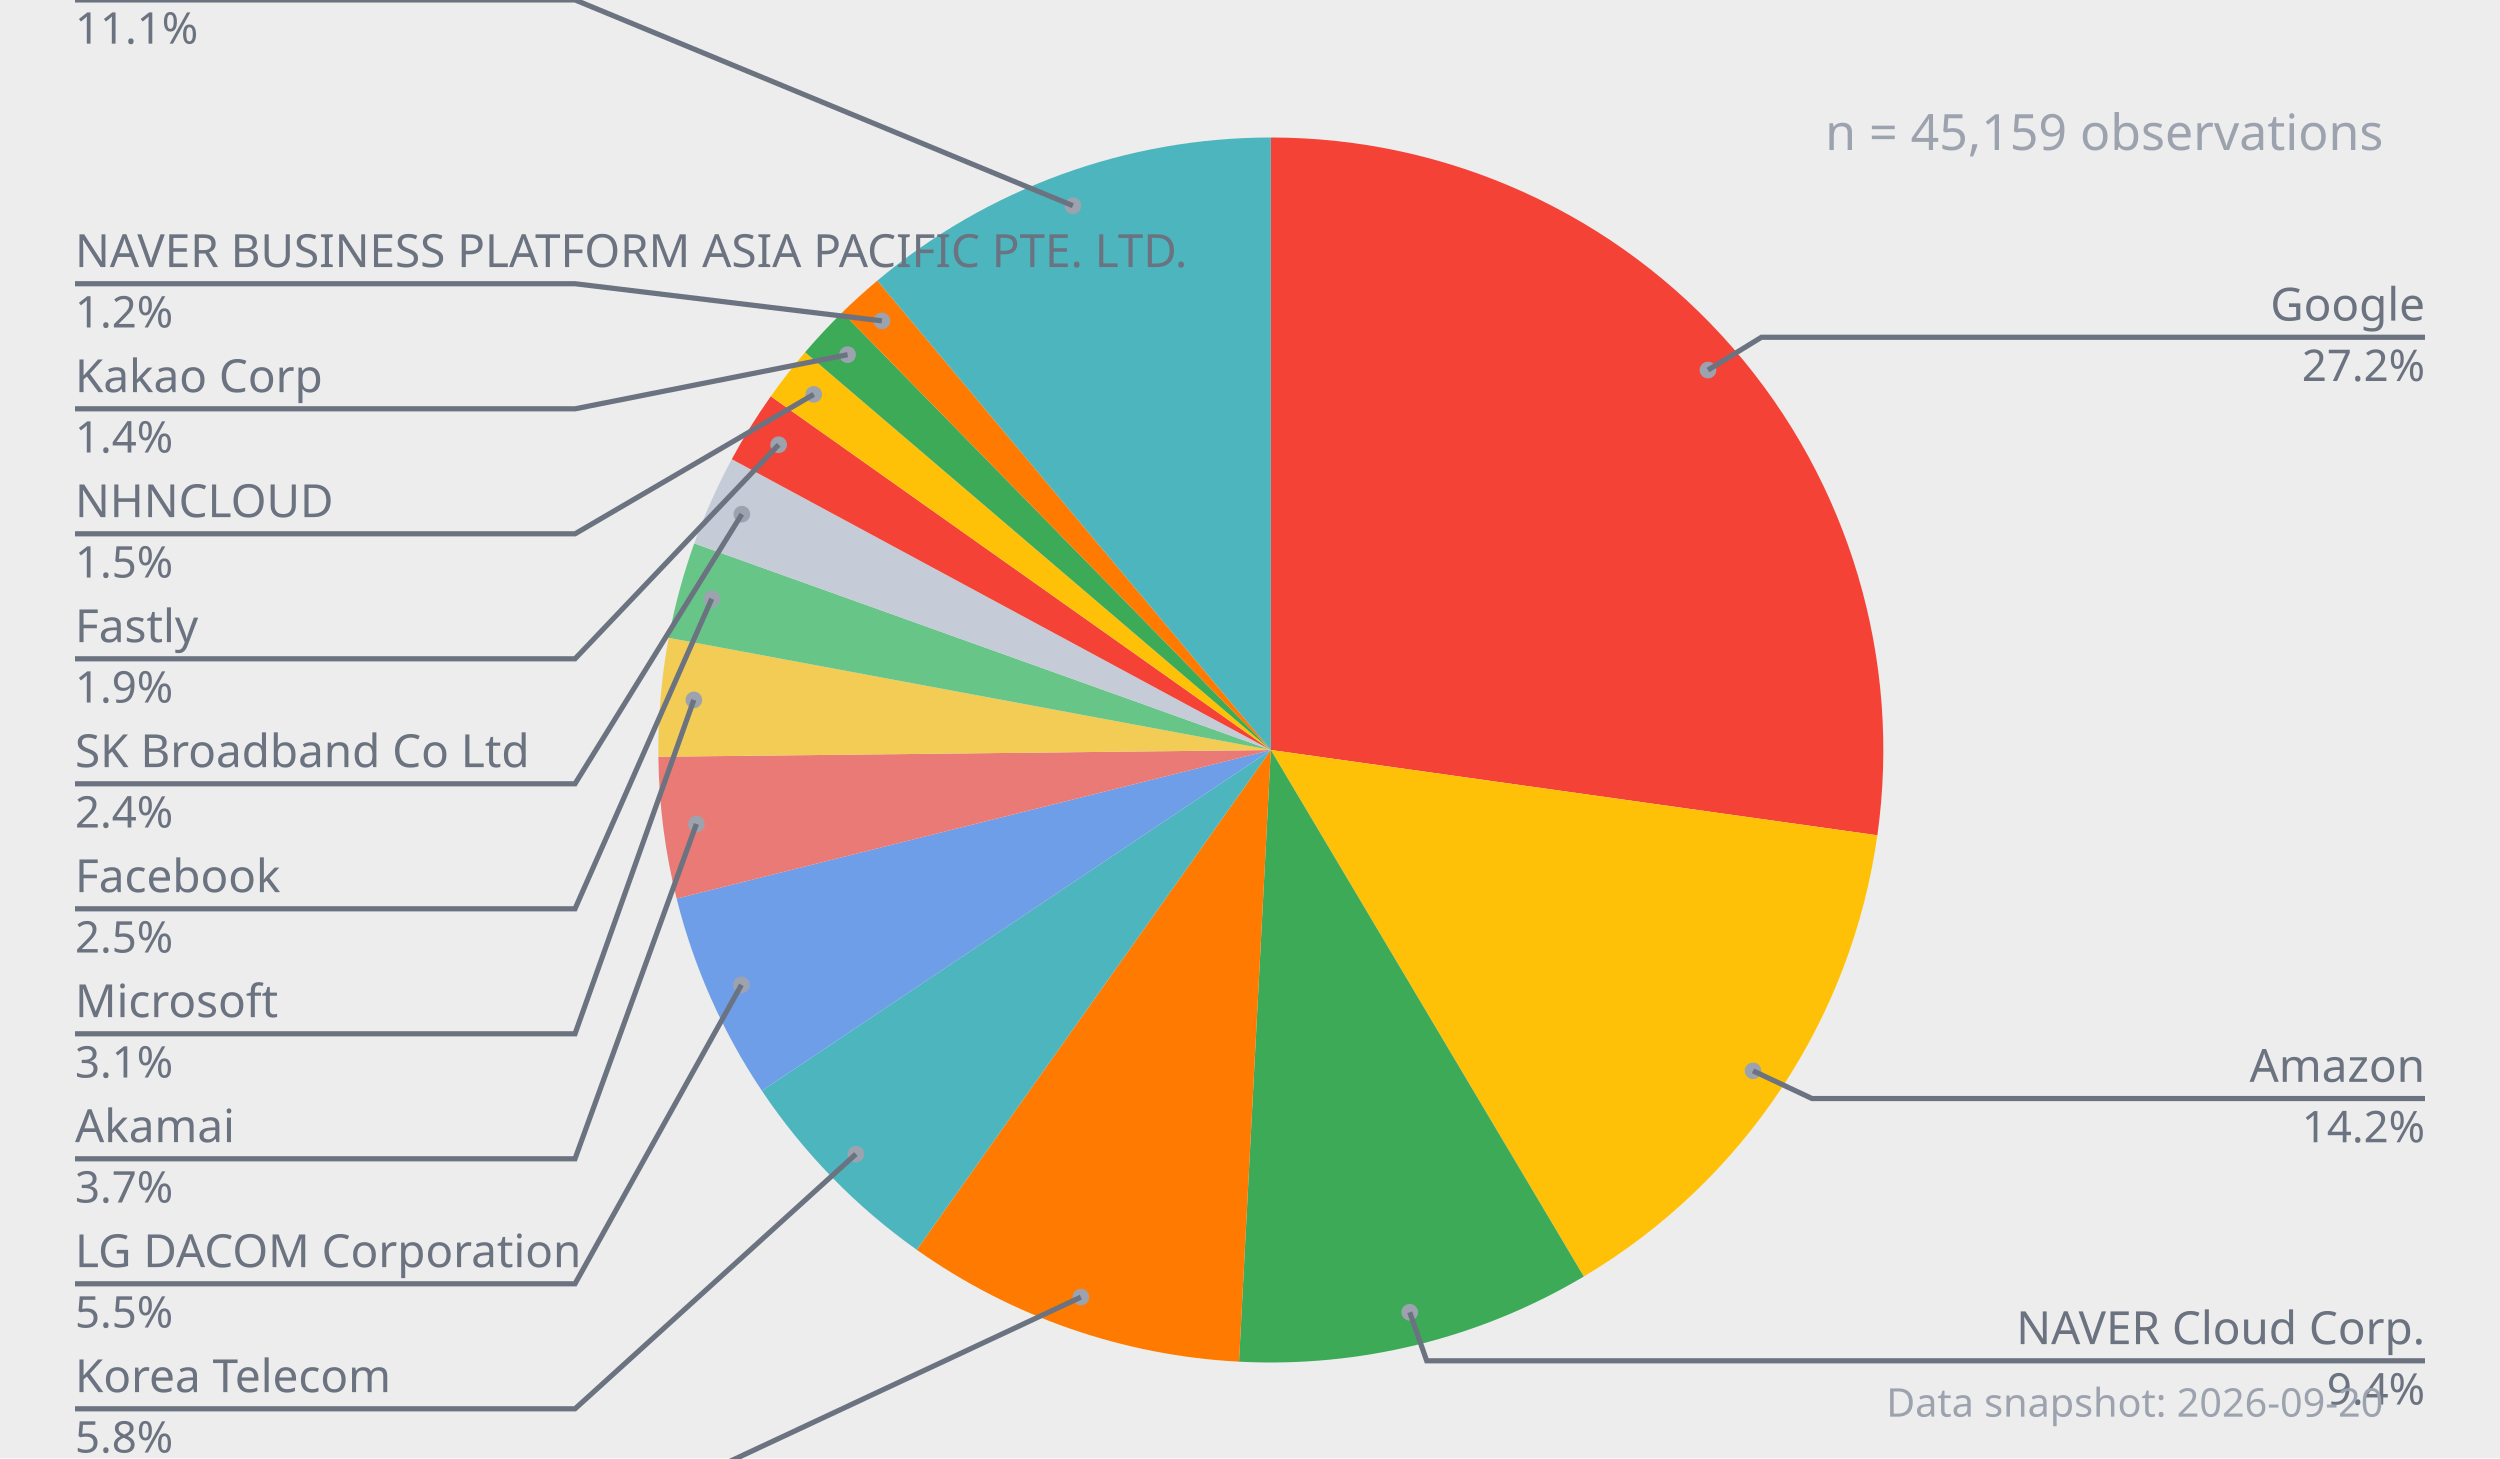
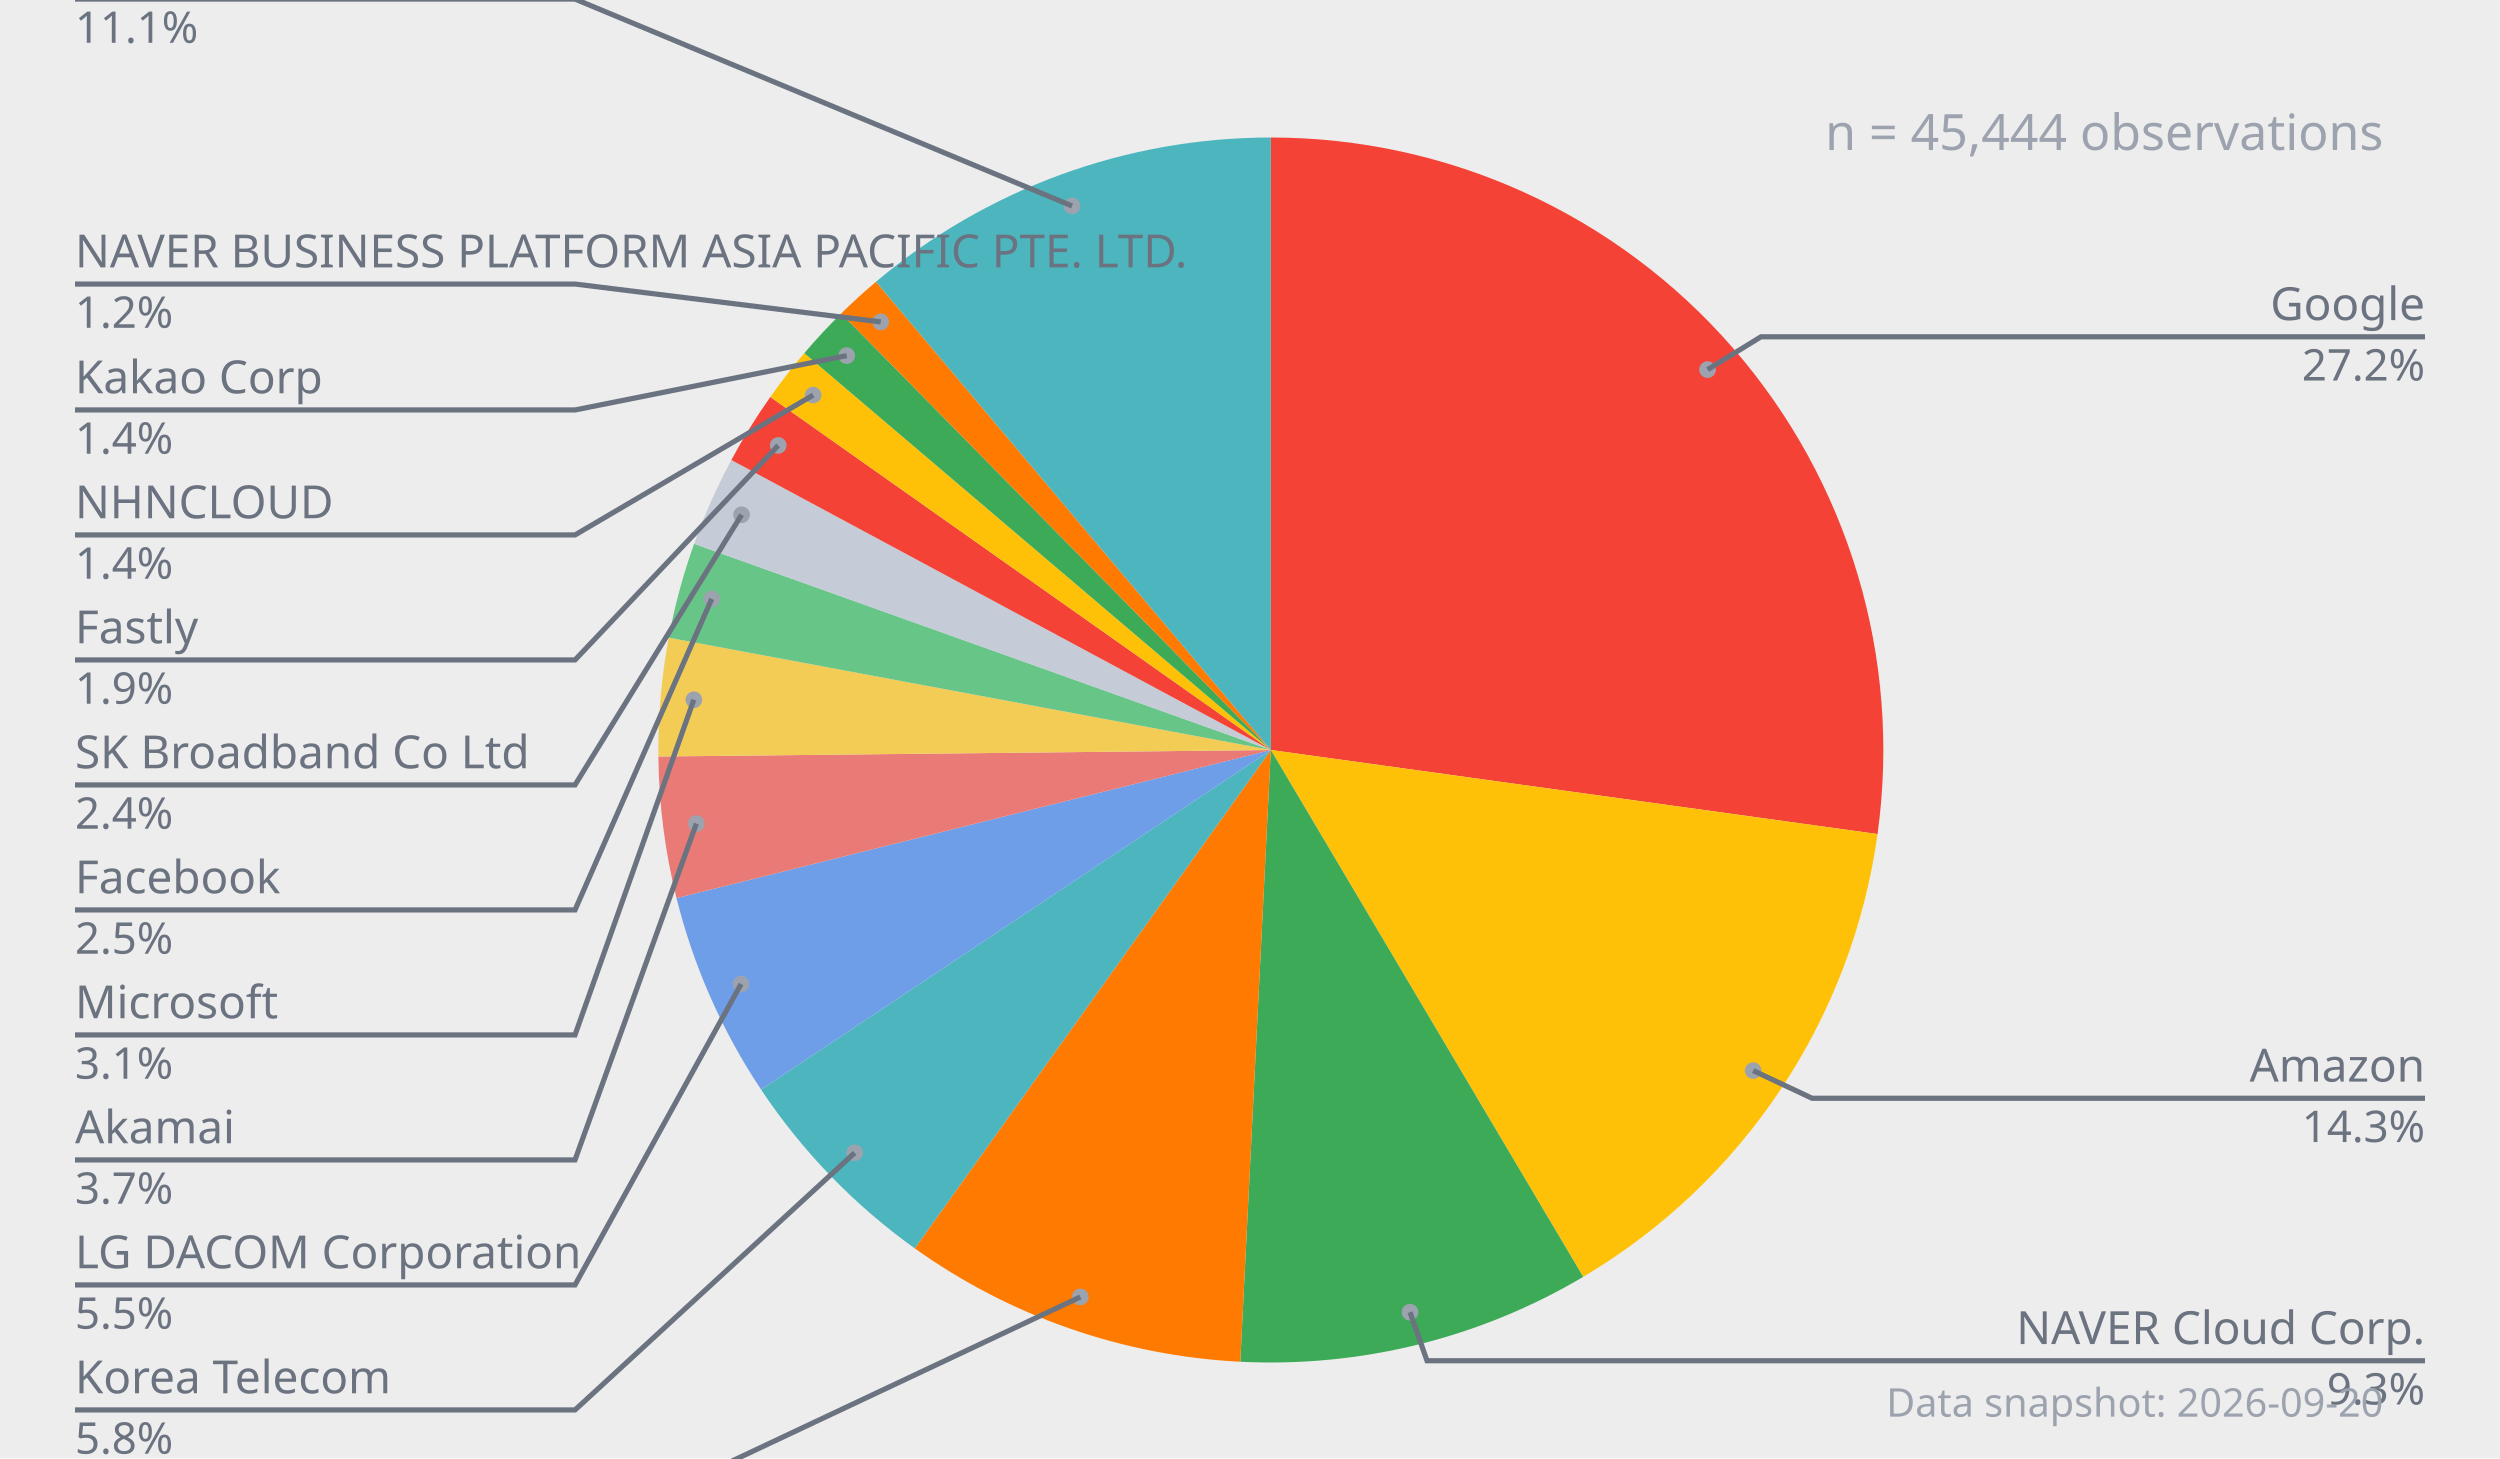
<svg xmlns="http://www.w3.org/2000/svg" width="1200" height="700" viewBox="0 0 1200 700">
  <rect width="100%" height="100%" fill="#EDEDED" />
-   <text x="1144" y="72" text-anchor="end" font-family="'Noto Sans TC','PingFang TC','Microsoft JhengHei',sans-serif" font-size="24" font-weight="400" fill="#9CA3AF">n = 45,159 observations</text>
-   <path d="M 610 360 L 610 66 A 294 294 0 0 1 901.135 400.946 Z" fill="#F44336" />
-   <path d="M 610 360 L 901.135 400.946 A 294 294 0 0 1 760.221 612.725 Z" fill="#FFC107" />
-   <path d="M 610 360 L 760.221 612.725 A 294 294 0 0 1 594.729 653.603 Z" fill="#3DAA57" />
-   <path d="M 610 360 L 594.729 653.603 A 294 294 0 0 1 440.029 599.887 Z" fill="#FF7A00" />
-   <path d="M 610 360 L 440.029 599.887 A 294 294 0 0 1 365.698 523.562 Z" fill="#4CB5BE" />
-   <path d="M 610 360 L 365.698 523.562 A 294 294 0 0 1 324.783 431.326 Z" fill="#6F9EE8" />
-   <path d="M 610 360 L 324.783 431.326 A 294 294 0 0 1 316.018 363.242 Z" fill="#E97A75" />
-   <path d="M 610 360 L 316.018 363.242 A 294 294 0 0 1 320.972 306.157 Z" fill="#F2CC55" />
-   <path d="M 610 360 L 320.972 306.157 A 294 294 0 0 1 333.229 260.834 Z" fill="#67C587" />
-   <path d="M 610 360 L 333.229 260.834 A 294 294 0 0 1 351.251 220.411 Z" fill="#C5CCD8" />
-   <path d="M 610 360 L 351.251 220.411 A 294 294 0 0 1 369.977 190.221 Z" fill="#F44336" />
-   <path d="M 610 360 L 369.977 190.221 A 294 294 0 0 1 386.424 169.082 Z" fill="#FFC107" />
-   <path d="M 610 360 L 386.424 169.082 A 294 294 0 0 1 404.288 149.956 Z" fill="#3DAA57" />
-   <path d="M 610 360 L 404.288 149.956 A 294 294 0 0 1 421.135 134.687 Z" fill="#FF7A00" />
-   <path d="M 610 360 L 421.135 134.687 A 294 294 0 0 1 610 66 Z" fill="#4CB5BE" />
-   <circle cx="514.985" cy="98.741" r="4" fill="#9CA3AF" />
-   <polyline points="514.985,98.741 276,-0.044 36,-0.044" fill="none" stroke="#6B7280" stroke-width="2.5" />
-   <text x="36" y="-8.044" text-anchor="start" font-family="'Noto Sans TC','PingFang TC','Microsoft JhengHei',sans-serif" font-size="22" font-weight="400" fill="#6B7280">Others (&lt;1%)</text>
-   <text x="36" y="20.956" text-anchor="start" font-family="'Noto Sans TC','PingFang TC','Microsoft JhengHei',sans-serif" font-size="21" font-weight="400" fill="#6B7280">11.1%</text>
-   <circle cx="423.309" cy="154.014" r="4" fill="#9CA3AF" />
-   <polyline points="423.309,154.014 276,136.186 36,136.186" fill="none" stroke="#6B7280" stroke-width="2.5" />
-   <text x="36" y="128.186" text-anchor="start" font-family="'Noto Sans TC','PingFang TC','Microsoft JhengHei',sans-serif" font-size="22" font-weight="400" fill="#6B7280">NAVER BUSINESS PLATFORM ASIA PACIFIC PTE. LTD.</text>
-   <text x="36" y="157.186" text-anchor="start" font-family="'Noto Sans TC','PingFang TC','Microsoft JhengHei',sans-serif" font-size="21" font-weight="400" fill="#6B7280">1.2%</text>
-   <circle cx="406.836" cy="170.242" r="4" fill="#9CA3AF" />
-   <polyline points="406.836,170.242 276,196.231 36,196.231" fill="none" stroke="#6B7280" stroke-width="2.5" />
-   <text x="36" y="188.231" text-anchor="start" font-family="'Noto Sans TC','PingFang TC','Microsoft JhengHei',sans-serif" font-size="22" font-weight="400" fill="#6B7280">Kakao Corp</text>
-   <text x="36" y="217.231" text-anchor="start" font-family="'Noto Sans TC','PingFang TC','Microsoft JhengHei',sans-serif" font-size="21" font-weight="400" fill="#6B7280">1.4%</text>
-   <circle cx="390.587" cy="189.289" r="4" fill="#9CA3AF" />
-   <polyline points="390.587,189.289 276,256.231 36,256.231" fill="none" stroke="#6B7280" stroke-width="2.5" />
-   <text x="36" y="248.231" text-anchor="start" font-family="'Noto Sans TC','PingFang TC','Microsoft JhengHei',sans-serif" font-size="22" font-weight="400" fill="#6B7280">NHNCLOUD</text>
-   <text x="36" y="277.231" text-anchor="start" font-family="'Noto Sans TC','PingFang TC','Microsoft JhengHei',sans-serif" font-size="21" font-weight="400" fill="#6B7280">1.5%</text>
-   <circle cx="373.754" cy="213.467" r="4" fill="#9CA3AF" />
-   <polyline points="373.754,213.467 276,316.231 36,316.231" fill="none" stroke="#6B7280" stroke-width="2.5" />
-   <text x="36" y="308.231" text-anchor="start" font-family="'Noto Sans TC','PingFang TC','Microsoft JhengHei',sans-serif" font-size="22" font-weight="400" fill="#6B7280">Fastly</text>
-   <text x="36" y="337.231" text-anchor="start" font-family="'Noto Sans TC','PingFang TC','Microsoft JhengHei',sans-serif" font-size="21" font-weight="400" fill="#6B7280">1.9%</text>
-   <circle cx="356.092" cy="246.798" r="4" fill="#9CA3AF" />
-   <polyline points="356.092,246.798 276,376.231 36,376.231" fill="none" stroke="#6B7280" stroke-width="2.5" />
-   <text x="36" y="368.231" text-anchor="start" font-family="'Noto Sans TC','PingFang TC','Microsoft JhengHei',sans-serif" font-size="22" font-weight="400" fill="#6B7280">SK Broadband Co Ltd</text>
-   <text x="36" y="397.231" text-anchor="start" font-family="'Noto Sans TC','PingFang TC','Microsoft JhengHei',sans-serif" font-size="21" font-weight="400" fill="#6B7280">2.4%</text>
-   <circle cx="341.64" cy="287.427" r="4" fill="#9CA3AF" />
-   <polyline points="341.64,287.427 276,436.231 36,436.231" fill="none" stroke="#6B7280" stroke-width="2.5" />
-   <text x="36" y="428.231" text-anchor="start" font-family="'Noto Sans TC','PingFang TC','Microsoft JhengHei',sans-serif" font-size="22" font-weight="400" fill="#6B7280">Facebook</text>
-   <text x="36" y="457.231" text-anchor="start" font-family="'Noto Sans TC','PingFang TC','Microsoft JhengHei',sans-serif" font-size="21" font-weight="400" fill="#6B7280">2.5%</text>
-   <circle cx="333.041" cy="335.962" r="4" fill="#9CA3AF" />
-   <polyline points="333.041,335.962 276,496.231 36,496.231" fill="none" stroke="#6B7280" stroke-width="2.5" />
-   <text x="36" y="488.231" text-anchor="start" font-family="'Noto Sans TC','PingFang TC','Microsoft JhengHei',sans-serif" font-size="22" font-weight="400" fill="#6B7280">Microsoft</text>
-   <text x="36" y="517.231" text-anchor="start" font-family="'Noto Sans TC','PingFang TC','Microsoft JhengHei',sans-serif" font-size="21" font-weight="400" fill="#6B7280">3.1%</text>
-   <circle cx="334.276" cy="395.498" r="4" fill="#9CA3AF" />
-   <polyline points="334.276,395.498 276,556.231 36,556.231" fill="none" stroke="#6B7280" stroke-width="2.5" />
-   <text x="36" y="548.231" text-anchor="start" font-family="'Noto Sans TC','PingFang TC','Microsoft JhengHei',sans-serif" font-size="22" font-weight="400" fill="#6B7280">Akamai</text>
-   <text x="36" y="577.231" text-anchor="start" font-family="'Noto Sans TC','PingFang TC','Microsoft JhengHei',sans-serif" font-size="21" font-weight="400" fill="#6B7280">3.7%</text>
-   <circle cx="355.88" cy="472.725" r="4" fill="#9CA3AF" />
-   <polyline points="355.88,472.725 276,616.231 36,616.231" fill="none" stroke="#6B7280" stroke-width="2.5" />
-   <text x="36" y="608.231" text-anchor="start" font-family="'Noto Sans TC','PingFang TC','Microsoft JhengHei',sans-serif" font-size="22" font-weight="400" fill="#6B7280">LG DACOM Corporation</text>
-   <text x="36" y="637.231" text-anchor="start" font-family="'Noto Sans TC','PingFang TC','Microsoft JhengHei',sans-serif" font-size="21" font-weight="400" fill="#6B7280">5.5%</text>
-   <circle cx="410.84" cy="553.957" r="4" fill="#9CA3AF" />
-   <polyline points="410.84,553.957 276,676.231 36,676.231" fill="none" stroke="#6B7280" stroke-width="2.5" />
-   <text x="36" y="668.231" text-anchor="start" font-family="'Noto Sans TC','PingFang TC','Microsoft JhengHei',sans-serif" font-size="22" font-weight="400" fill="#6B7280">Korea Telecom</text>
-   <text x="36" y="697.231" text-anchor="start" font-family="'Noto Sans TC','PingFang TC','Microsoft JhengHei',sans-serif" font-size="21" font-weight="400" fill="#6B7280">5.8%</text>
-   <circle cx="518.812" cy="622.619" r="4" fill="#9CA3AF" />
-   <polyline points="518.812,622.619 276,736.231 36,736.231" fill="none" stroke="#6B7280" stroke-width="2.5" />
-   <text x="36" y="728.231" text-anchor="start" font-family="'Noto Sans TC','PingFang TC','Microsoft JhengHei',sans-serif" font-size="22" font-weight="400" fill="#6B7280">Cloudflare</text>
-   <text x="36" y="757.231" text-anchor="start" font-family="'Noto Sans TC','PingFang TC','Microsoft JhengHei',sans-serif" font-size="21" font-weight="400" fill="#6B7280">9.0%</text>
-   <circle cx="819.818" cy="177.626" r="4" fill="#9CA3AF" />
-   <polyline points="819.818,177.626 845.48,161.882 1164,161.882" fill="none" stroke="#6B7280" stroke-width="2.5" />
-   <text x="1164" y="153.882" text-anchor="end" font-family="'Noto Sans TC','PingFang TC','Microsoft JhengHei',sans-serif" font-size="22" font-weight="400" fill="#6B7280">Google</text>
-   <text x="1164" y="182.882" text-anchor="end" font-family="'Noto Sans TC','PingFang TC','Microsoft JhengHei',sans-serif" font-size="21" font-weight="400" fill="#6B7280">27.2%</text>
-   <circle cx="841.447" cy="514.001" r="4" fill="#9CA3AF" />
-   <polyline points="841.447,514.001 869.753,527.296 1164,527.296" fill="none" stroke="#6B7280" stroke-width="2.5" />
-   <text x="1164" y="519.296" text-anchor="end" font-family="'Noto Sans TC','PingFang TC','Microsoft JhengHei',sans-serif" font-size="22" font-weight="400" fill="#6B7280">Amazon</text>
-   <text x="1164" y="548.296" text-anchor="end" font-family="'Noto Sans TC','PingFang TC','Microsoft JhengHei',sans-serif" font-size="21" font-weight="400" fill="#6B7280">14.2%</text>
-   <circle cx="676.666" cy="629.888" r="4" fill="#9CA3AF" />
-   <polyline points="676.666,629.888 684.819,653.188 1164,653.188" fill="none" stroke="#6B7280" stroke-width="2.5" />
-   <text x="1164" y="645.188" text-anchor="end" font-family="'Noto Sans TC','PingFang TC','Microsoft JhengHei',sans-serif" font-size="22" font-weight="400" fill="#6B7280">NAVER Cloud Corp.</text>
-   <text x="1164" y="674.188" text-anchor="end" font-family="'Noto Sans TC','PingFang TC','Microsoft JhengHei',sans-serif" font-size="21" font-weight="400" fill="#6B7280">9.4%</text>
+   <text x="1144" y="72" text-anchor="end" font-family="'Noto Sans TC','PingFang TC','Microsoft JhengHei',sans-serif" font-size="24" font-weight="400" fill="#9CA3AF">n = 45,444 observations</text>
+   <path d="M 610 360 L 610 66 A 294 294 0 0 1 901.217 400.359 Z" fill="#F44336" />
+   <path d="M 610 360 L 901.217 400.359 A 294 294 0 0 1 759.947 612.887 Z" fill="#FFC107" />
+   <path d="M 610 360 L 759.947 612.887 A 294 294 0 0 1 595.332 653.634 Z" fill="#3DAA57" />
+   <path d="M 610 360 L 595.332 653.634 A 294 294 0 0 1 439.084 599.215 Z" fill="#FF7A00" />
+   <path d="M 610 360 L 439.084 599.215 A 294 294 0 0 1 365.336 523.021 Z" fill="#4CB5BE" />
+   <path d="M 610 360 L 365.336 523.021 A 294 294 0 0 1 324.721 431.075 Z" fill="#6F9EE8" />
+   <path d="M 610 360 L 324.721 431.075 A 294 294 0 0 1 316.017 363.13 Z" fill="#E97A75" />
+   <path d="M 610 360 L 316.017 363.13 A 294 294 0 0 1 320.987 306.081 Z" fill="#F2CC55" />
+   <path d="M 610 360 L 320.987 306.081 A 294 294 0 0 1 333.156 261.039 Z" fill="#67C587" />
+   <path d="M 610 360 L 333.156 261.039 A 294 294 0 0 1 351.036 220.811 Z" fill="#C5CCD8" />
+   <path d="M 610 360 L 351.036 220.811 A 294 294 0 0 1 369.75 190.543 Z" fill="#F44336" />
+   <path d="M 610 360 L 369.75 190.543 A 294 294 0 0 1 386.06 169.509 Z" fill="#FFC107" />
+   <path d="M 610 360 L 386.06 169.509 A 294 294 0 0 1 403.77 150.464 Z" fill="#3DAA57" />
+   <path d="M 610 360 L 403.77 150.464 A 294 294 0 0 1 420.471 135.245 Z" fill="#FF7A00" />
+   <path d="M 610 360 L 420.471 135.245 A 294 294 0 0 1 610 66 Z" fill="#4CB5BE" />
+   <circle cx="514.599" cy="98.882" r="4" fill="#9CA3AF" />
+   <polyline points="514.599,98.882 276,-0.442 36,-0.442" fill="none" stroke="#6B7280" stroke-width="2.5" />
+   <text x="36" y="-8.442" text-anchor="start" font-family="'Noto Sans TC','PingFang TC','Microsoft JhengHei',sans-serif" font-size="22" font-weight="400" fill="#6B7280">Others (&lt;1%)</text>
+   <text x="36" y="20.558" text-anchor="start" font-family="'Noto Sans TC','PingFang TC','Microsoft JhengHei',sans-serif" font-size="21" font-weight="400" fill="#6B7280">11.1%</text>
+   <circle cx="422.751" cy="154.52" r="4" fill="#9CA3AF" />
+   <polyline points="422.751,154.52 276,136.339 36,136.339" fill="none" stroke="#6B7280" stroke-width="2.5" />
+   <text x="36" y="128.339" text-anchor="start" font-family="'Noto Sans TC','PingFang TC','Microsoft JhengHei',sans-serif" font-size="22" font-weight="400" fill="#6B7280">NAVER BUSINESS PLATFORM ASIA PACIFIC PTE. LTD.</text>
+   <text x="36" y="157.339" text-anchor="start" font-family="'Noto Sans TC','PingFang TC','Microsoft JhengHei',sans-serif" font-size="21" font-weight="400" fill="#6B7280">1.2%</text>
+   <circle cx="406.421" cy="170.687" r="4" fill="#9CA3AF" />
+   <polyline points="406.421,170.687 276,196.781 36,196.781" fill="none" stroke="#6B7280" stroke-width="2.5" />
+   <text x="36" y="188.781" text-anchor="start" font-family="'Noto Sans TC','PingFang TC','Microsoft JhengHei',sans-serif" font-size="22" font-weight="400" fill="#6B7280">Kakao Corp</text>
+   <text x="36" y="217.781" text-anchor="start" font-family="'Noto Sans TC','PingFang TC','Microsoft JhengHei',sans-serif" font-size="21" font-weight="400" fill="#6B7280">1.4%</text>
+   <circle cx="390.311" cy="189.646" r="4" fill="#9CA3AF" />
+   <polyline points="390.311,189.646 276,256.781 36,256.781" fill="none" stroke="#6B7280" stroke-width="2.5" />
+   <text x="36" y="248.781" text-anchor="start" font-family="'Noto Sans TC','PingFang TC','Microsoft JhengHei',sans-serif" font-size="22" font-weight="400" fill="#6B7280">NHNCLOUD</text>
+   <text x="36" y="277.781" text-anchor="start" font-family="'Noto Sans TC','PingFang TC','Microsoft JhengHei',sans-serif" font-size="21" font-weight="400" fill="#6B7280">1.4%</text>
+   <circle cx="373.543" cy="213.808" r="4" fill="#9CA3AF" />
+   <polyline points="373.543,213.808 276,316.781 36,316.781" fill="none" stroke="#6B7280" stroke-width="2.5" />
+   <text x="36" y="308.781" text-anchor="start" font-family="'Noto Sans TC','PingFang TC','Microsoft JhengHei',sans-serif" font-size="22" font-weight="400" fill="#6B7280">Fastly</text>
+   <text x="36" y="337.781" text-anchor="start" font-family="'Noto Sans TC','PingFang TC','Microsoft JhengHei',sans-serif" font-size="21" font-weight="400" fill="#6B7280">1.9%</text>
+   <circle cx="355.962" cy="247.089" r="4" fill="#9CA3AF" />
+   <polyline points="355.962,247.089 276,376.781 36,376.781" fill="none" stroke="#6B7280" stroke-width="2.5" />
+   <text x="36" y="368.781" text-anchor="start" font-family="'Noto Sans TC','PingFang TC','Microsoft JhengHei',sans-serif" font-size="22" font-weight="400" fill="#6B7280">SK Broadband Co Ltd</text>
+   <text x="36" y="397.781" text-anchor="start" font-family="'Noto Sans TC','PingFang TC','Microsoft JhengHei',sans-serif" font-size="21" font-weight="400" fill="#6B7280">2.4%</text>
+   <circle cx="341.622" cy="287.492" r="4" fill="#9CA3AF" />
+   <polyline points="341.622,287.492 276,436.781 36,436.781" fill="none" stroke="#6B7280" stroke-width="2.5" />
+   <text x="36" y="428.781" text-anchor="start" font-family="'Noto Sans TC','PingFang TC','Microsoft JhengHei',sans-serif" font-size="22" font-weight="400" fill="#6B7280">Facebook</text>
+   <text x="36" y="457.781" text-anchor="start" font-family="'Noto Sans TC','PingFang TC','Microsoft JhengHei',sans-serif" font-size="21" font-weight="400" fill="#6B7280">2.5%</text>
+   <circle cx="333.049" cy="335.873" r="4" fill="#9CA3AF" />
+   <polyline points="333.049,335.873 276,496.781 36,496.781" fill="none" stroke="#6B7280" stroke-width="2.5" />
+   <text x="36" y="488.781" text-anchor="start" font-family="'Noto Sans TC','PingFang TC','Microsoft JhengHei',sans-serif" font-size="22" font-weight="400" fill="#6B7280">Microsoft</text>
+   <text x="36" y="517.781" text-anchor="start" font-family="'Noto Sans TC','PingFang TC','Microsoft JhengHei',sans-serif" font-size="21" font-weight="400" fill="#6B7280">3.1%</text>
+   <circle cx="334.253" cy="395.324" r="4" fill="#9CA3AF" />
+   <polyline points="334.253,395.324 276,556.781 36,556.781" fill="none" stroke="#6B7280" stroke-width="2.5" />
+   <text x="36" y="548.781" text-anchor="start" font-family="'Noto Sans TC','PingFang TC','Microsoft JhengHei',sans-serif" font-size="22" font-weight="400" fill="#6B7280">Akamai</text>
+   <text x="36" y="577.781" text-anchor="start" font-family="'Noto Sans TC','PingFang TC','Microsoft JhengHei',sans-serif" font-size="21" font-weight="400" fill="#6B7280">3.7%</text>
+   <circle cx="355.706" cy="472.331" r="4" fill="#9CA3AF" />
+   <polyline points="355.706,472.331 276,616.781 36,616.781" fill="none" stroke="#6B7280" stroke-width="2.5" />
+   <text x="36" y="608.781" text-anchor="start" font-family="'Noto Sans TC','PingFang TC','Microsoft JhengHei',sans-serif" font-size="22" font-weight="400" fill="#6B7280">LG DACOM Corporation</text>
+   <text x="36" y="637.781" text-anchor="start" font-family="'Noto Sans TC','PingFang TC','Microsoft JhengHei',sans-serif" font-size="21" font-weight="400" fill="#6B7280">5.5%</text>
+   <circle cx="410.243" cy="553.343" r="4" fill="#9CA3AF" />
+   <polyline points="410.243,553.343 276,676.781 36,676.781" fill="none" stroke="#6B7280" stroke-width="2.5" />
+   <text x="36" y="668.781" text-anchor="start" font-family="'Noto Sans TC','PingFang TC','Microsoft JhengHei',sans-serif" font-size="22" font-weight="400" fill="#6B7280">Korea Telecom</text>
+   <text x="36" y="697.781" text-anchor="start" font-family="'Noto Sans TC','PingFang TC','Microsoft JhengHei',sans-serif" font-size="21" font-weight="400" fill="#6B7280">5.8%</text>
+   <circle cx="518.563" cy="622.533" r="4" fill="#9CA3AF" />
+   <polyline points="518.563,622.533 276,736.781 36,736.781" fill="none" stroke="#6B7280" stroke-width="2.5" />
+   <text x="36" y="728.781" text-anchor="start" font-family="'Noto Sans TC','PingFang TC','Microsoft JhengHei',sans-serif" font-size="22" font-weight="400" fill="#6B7280">Cloudflare</text>
+   <text x="36" y="757.781" text-anchor="start" font-family="'Noto Sans TC','PingFang TC','Microsoft JhengHei',sans-serif" font-size="21" font-weight="400" fill="#6B7280">9.1%</text>
+   <circle cx="819.634" cy="177.415" r="4" fill="#9CA3AF" />
+   <polyline points="819.634,177.415 845.273,161.652 1164,161.652" fill="none" stroke="#6B7280" stroke-width="2.5" />
+   <text x="1164" y="153.652" text-anchor="end" font-family="'Noto Sans TC','PingFang TC','Microsoft JhengHei',sans-serif" font-size="22" font-weight="400" fill="#6B7280">Google</text>
+   <text x="1164" y="182.652" text-anchor="end" font-family="'Noto Sans TC','PingFang TC','Microsoft JhengHei',sans-serif" font-size="21" font-weight="400" fill="#6B7280">27.2%</text>
+   <circle cx="841.519" cy="513.893" r="4" fill="#9CA3AF" />
+   <polyline points="841.519,513.893 869.834,527.178 1164,527.178" fill="none" stroke="#6B7280" stroke-width="2.5" />
+   <text x="1164" y="519.178" text-anchor="end" font-family="'Noto Sans TC','PingFang TC','Microsoft JhengHei',sans-serif" font-size="22" font-weight="400" fill="#6B7280">Amazon</text>
+   <text x="1164" y="548.178" text-anchor="end" font-family="'Noto Sans TC','PingFang TC','Microsoft JhengHei',sans-serif" font-size="21" font-weight="400" fill="#6B7280">14.3%</text>
+   <circle cx="676.797" cy="629.856" r="4" fill="#9CA3AF" />
+   <polyline points="676.797,629.856 684.966,653.153 1164,653.153" fill="none" stroke="#6B7280" stroke-width="2.5" />
+   <text x="1164" y="645.153" text-anchor="end" font-family="'Noto Sans TC','PingFang TC','Microsoft JhengHei',sans-serif" font-size="22" font-weight="400" fill="#6B7280">NAVER Cloud Corp.</text>
+   <text x="1164" y="674.153" text-anchor="end" font-family="'Noto Sans TC','PingFang TC','Microsoft JhengHei',sans-serif" font-size="21" font-weight="400" fill="#6B7280">9.3%</text>
  <text x="1144" y="680" text-anchor="end" font-family="'Noto Sans TC','PingFang TC','Microsoft JhengHei',sans-serif" font-size="19" font-weight="400" fill="#9CA3AF">Data snapshot: 2026-09-20</text>
</svg>
